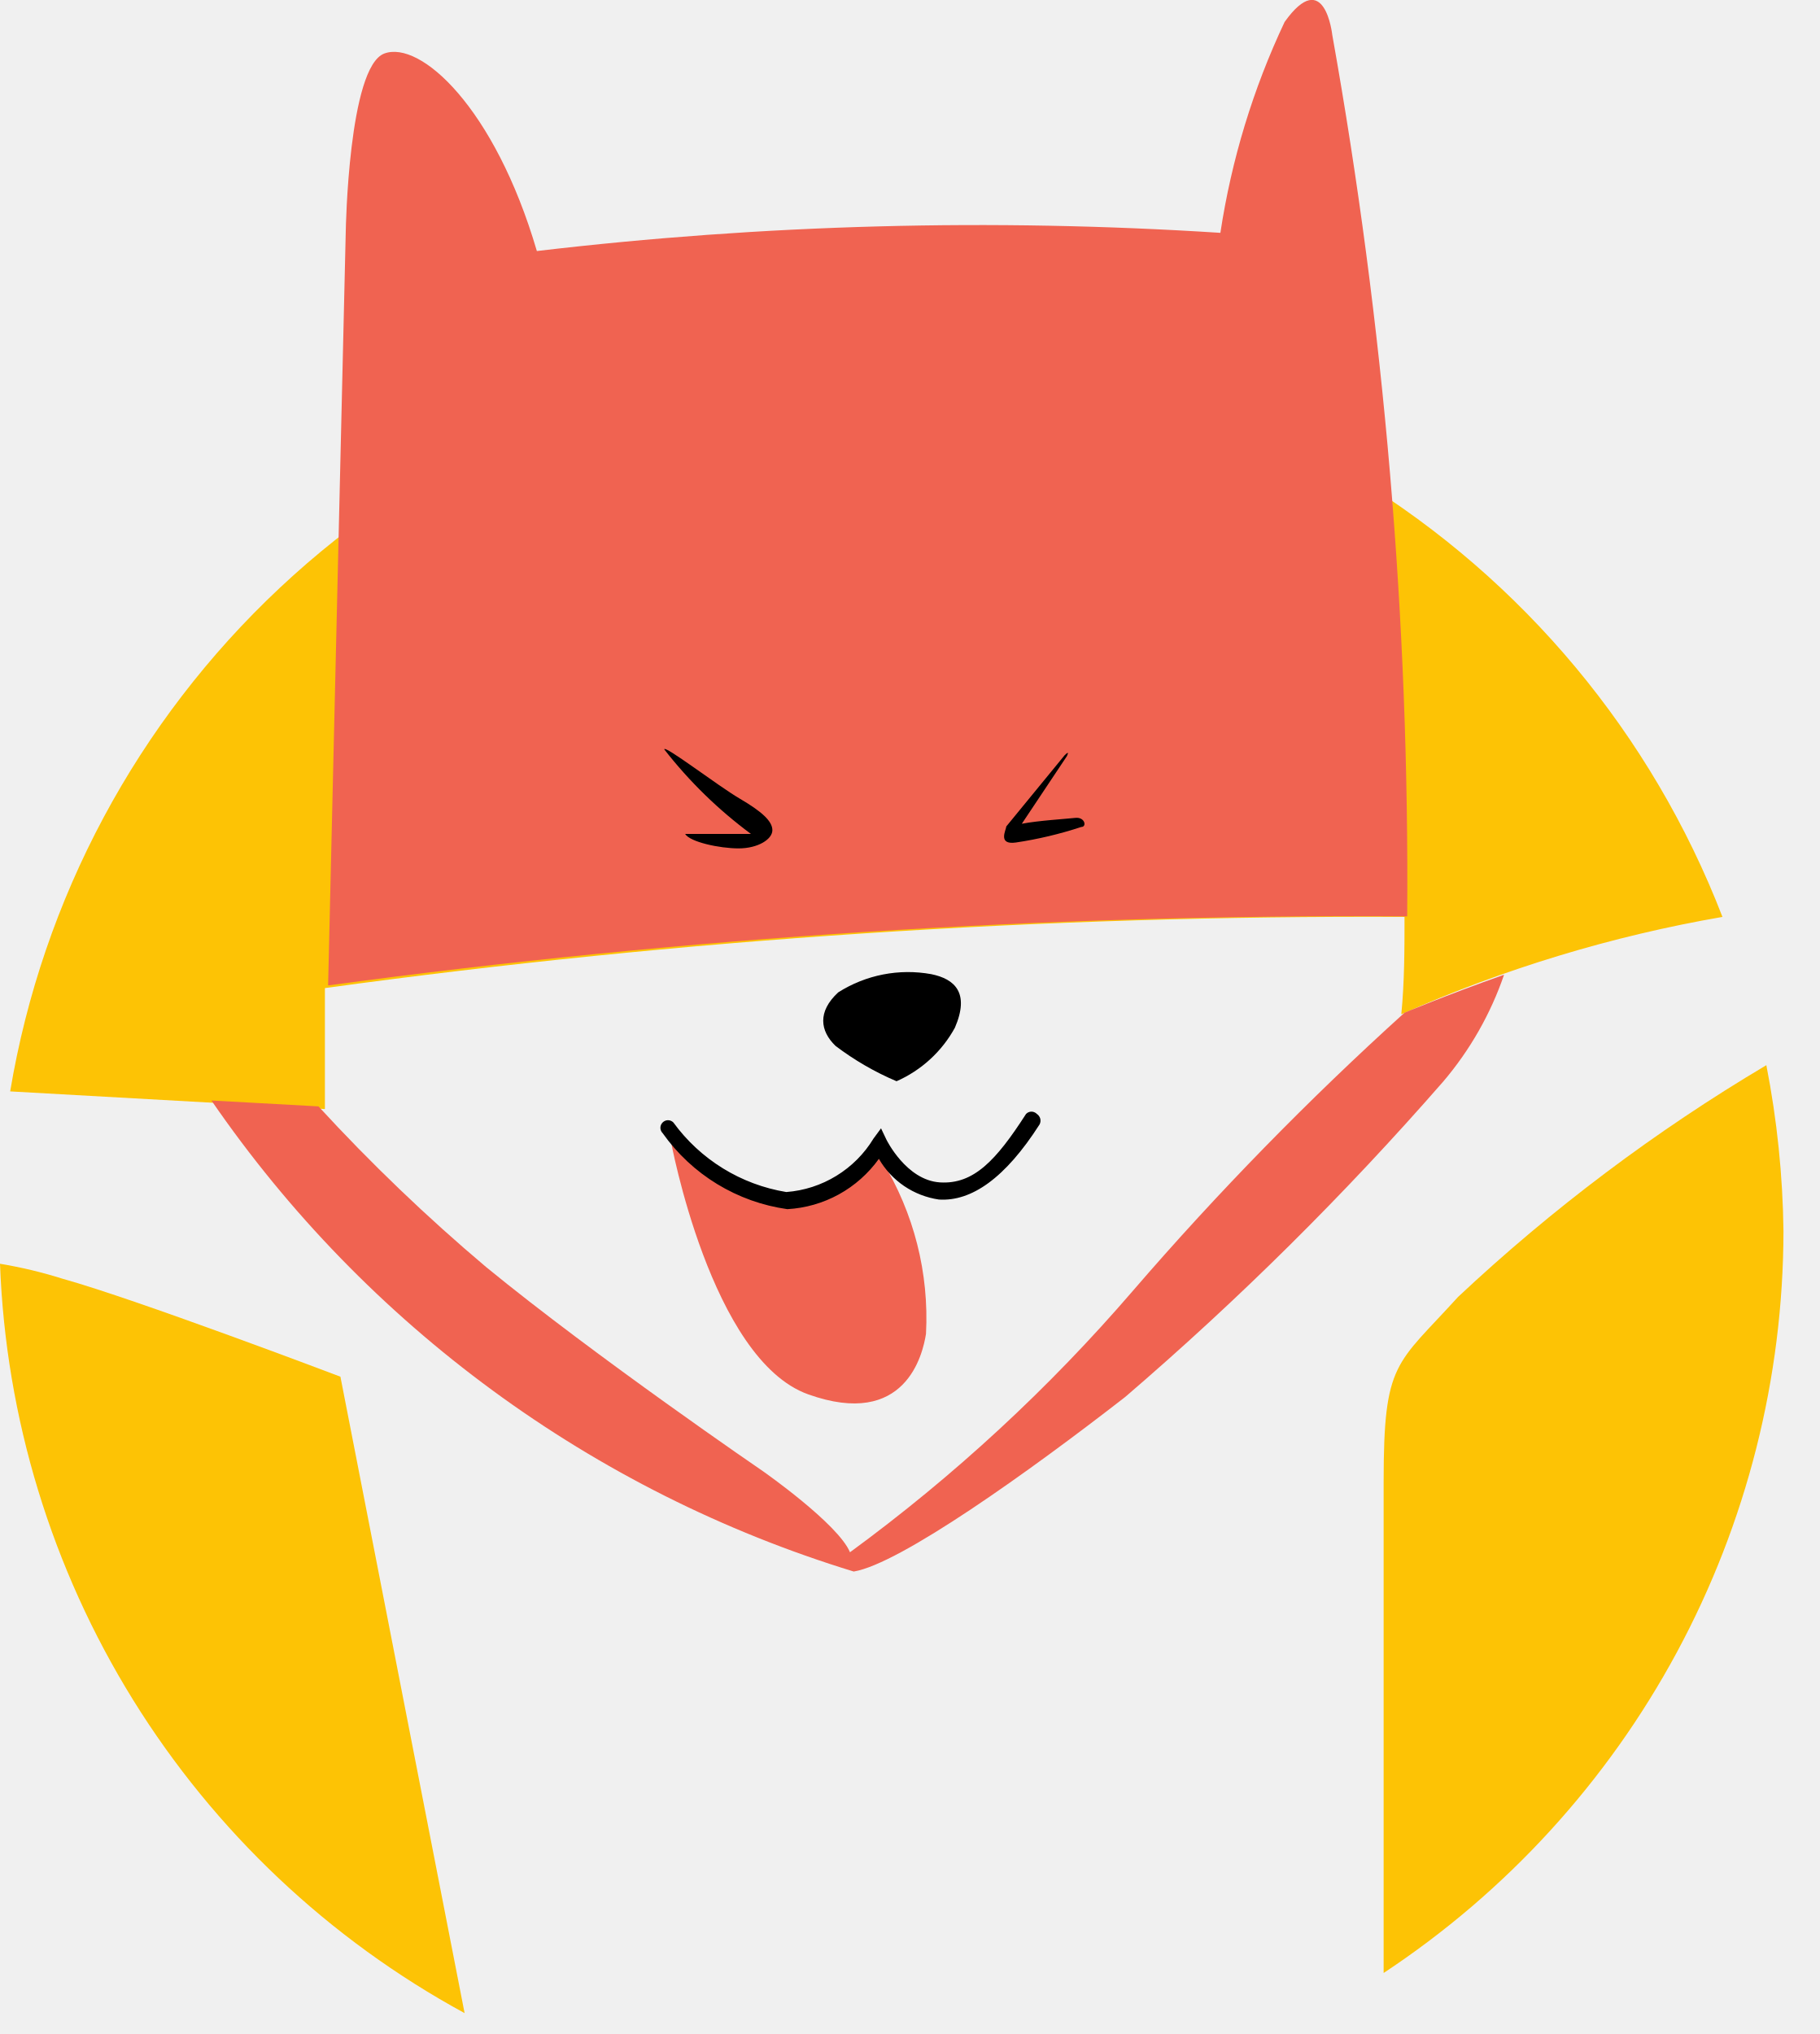
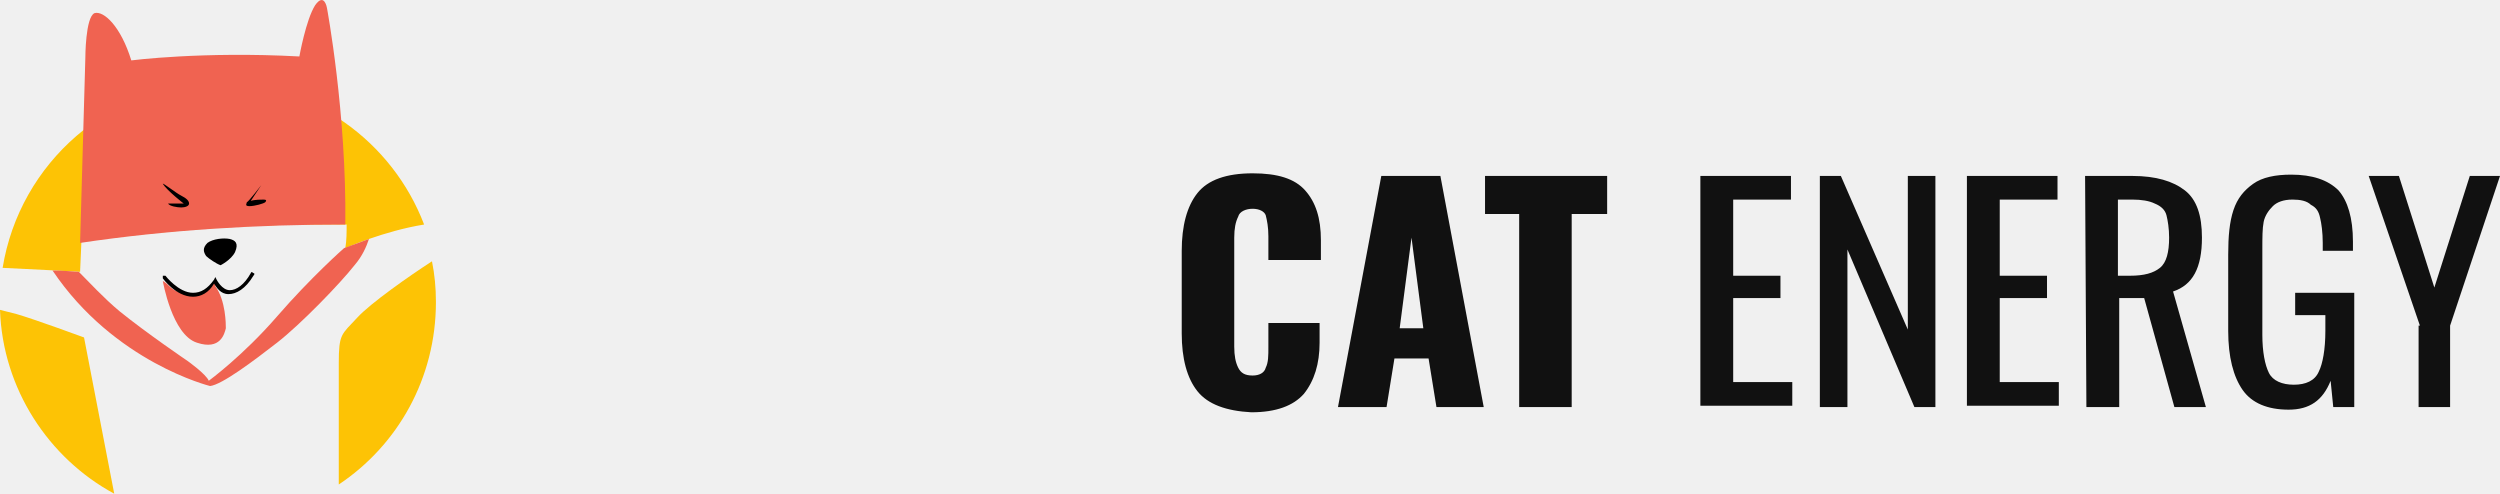
- <svg xmlns="http://www.w3.org/2000/svg" width="34" height="38" viewBox="0 0 34 38" fill="none">
-   <g clip-path="url(#clip0)">
-     <path d="M6.07 20.72V18.46C12.754 17.542 19.494 17.098 26.24 17.13C26.24 17.73 26.24 18.34 26.18 18.95C28.098 18.099 30.113 17.488 32.18 17.13C30.863 13.722 28.462 10.841 25.347 8.931C22.232 7.021 18.576 6.186 14.941 6.557C11.306 6.927 7.894 8.482 5.229 10.981C2.563 13.48 0.793 16.786 0.19 20.39L6.07 20.72Z" fill="#FDC305" />
-     <path d="M27.24 24.23C26.08 25.51 25.85 25.43 25.85 27.68C25.85 28.59 25.85 32.58 25.85 36.86C28.142 35.346 30.024 33.288 31.328 30.869C32.632 28.451 33.316 25.747 33.32 23C33.307 21.959 33.2 20.922 33 19.9C30.928 21.13 28.997 22.581 27.24 24.23Z" fill="#FDC305" />
-     <path d="M6.36 25.72C6.36 25.72 2.57 24.28 1.17 23.89C0.787 23.769 0.396 23.676 0 23.61C0.108 26.496 0.966 29.304 2.487 31.759C4.009 34.213 6.143 36.23 8.68 37.61L6.36 25.72Z" fill="#FDC305" />
-     <path d="M26.29 17.12C26.331 11.599 25.862 6.085 24.89 0.65C24.89 0.65 24.75 -0.64 24 0.41C23.411 1.658 23.007 2.985 22.8 4.35C18.542 4.076 14.268 4.19 10.03 4.69C9.24 2 7.85 0.75 7.18 1C6.51 1.25 6.46 4.31 6.46 4.31L6.13 18.41C12.811 17.506 19.548 17.075 26.29 17.12Z" fill="#F06351" />
-     <path d="M12.41 14C12.41 13.91 13.41 14.68 13.82 14.92C14.23 15.16 14.43 15.34 14.43 15.51C14.43 15.68 14.16 15.85 13.8 15.85C13.44 15.85 12.89 15.73 12.8 15.58H13.74H14.03C13.421 15.129 12.876 14.598 12.41 14Z" fill="black" />
-     <path d="M19.89 14.11L18.8 15.44C18.8 15.5 18.63 15.79 18.98 15.74C19.394 15.678 19.802 15.581 20.2 15.45C20.31 15.45 20.27 15.26 20.09 15.28C19.91 15.3 19.4 15.33 19.09 15.39L19.93 14.13C19.93 14.13 20 14 19.89 14.11Z" fill="black" />
-     <path d="M16.75 20.2C17.213 19.996 17.597 19.644 17.84 19.2C18.12 18.55 17.84 18.29 17.4 18.2C16.798 18.09 16.177 18.212 15.66 18.54C15.27 18.9 15.32 19.26 15.61 19.54C15.961 19.806 16.344 20.028 16.75 20.2Z" fill="black" />
-     <path d="M16.35 21.45C16.238 21.678 16.082 21.883 15.89 22.05C15.605 22.279 15.255 22.412 14.89 22.43C14.364 22.472 13.841 22.319 13.42 22C13.222 21.881 13.044 21.732 12.89 21.56C12.79 21.449 12.667 21.36 12.53 21.3C12.53 21.3 13.28 25.4 15.1 26.05C16.92 26.7 17.24 25.3 17.3 24.92C17.36 23.785 17.074 22.659 16.48 21.69C16.46 21.38 16.45 21.58 16.35 21.45Z" fill="#F06351" />
-     <path d="M14.71 22.59C14.245 22.525 13.799 22.365 13.398 22.121C12.998 21.877 12.651 21.553 12.38 21.17C12.367 21.157 12.356 21.141 12.349 21.124C12.342 21.107 12.338 21.089 12.338 21.07C12.338 21.051 12.342 21.033 12.349 21.016C12.356 20.999 12.367 20.983 12.38 20.97C12.393 20.957 12.409 20.946 12.426 20.939C12.443 20.932 12.461 20.928 12.48 20.928C12.499 20.928 12.517 20.932 12.534 20.939C12.551 20.946 12.567 20.957 12.58 20.97C13.085 21.664 13.843 22.131 14.69 22.27C15.022 22.245 15.343 22.141 15.626 21.967C15.91 21.793 16.148 21.554 16.32 21.27L16.46 21.08L16.56 21.29C16.56 21.29 16.93 22.05 17.56 22.09C18.19 22.13 18.61 21.68 19.17 20.81C19.183 20.797 19.199 20.786 19.216 20.779C19.233 20.772 19.251 20.768 19.27 20.768C19.289 20.768 19.307 20.772 19.324 20.779C19.341 20.786 19.357 20.797 19.37 20.81C19.402 20.831 19.425 20.863 19.435 20.9C19.444 20.937 19.439 20.977 19.42 21.01C18.78 22.01 18.15 22.45 17.54 22.41C17.308 22.376 17.087 22.29 16.893 22.159C16.699 22.027 16.537 21.853 16.42 21.65C16.223 21.924 15.968 22.151 15.672 22.314C15.376 22.477 15.047 22.571 14.71 22.59Z" fill="black" />
-     <path d="M26.24 18.92C24.445 20.544 22.751 22.277 21.17 24.11C19.599 25.936 17.824 27.577 15.88 29C15.66 28.47 14.26 27.49 14.26 27.49C14.26 27.49 11.13 25.35 9.08 23.67C7.974 22.737 6.929 21.735 5.95 20.67L3.95 20.56C6.84 24.765 11.07 27.868 15.95 29.36C16.81 29.22 19.22 27.5 21.02 26.1C23.139 24.282 25.124 22.313 26.96 20.21C27.462 19.621 27.849 18.942 28.1 18.21C27 18.6 26.24 18.92 26.24 18.92Z" fill="#F06351" />
+ <svg xmlns="http://www.w3.org/2000/svg" version="1.1" id="Layer_1" x="0" y="0" viewBox="0 0 190.4 37.6" xml:space="preserve">
+   <style>.st0{fill:#fdc305}.st1{fill:#f06351}.st2{fill:#111}</style>
+   <path class="st0" d="M6.1 20.7l.1-2.3c6.7-.9 13.4-1.4 20.2-1.3 0 .6 0 1.2-.1 1.8 0 0 2.9-1.3 6-1.8-2.4-6.3-8.5-10.8-15.6-10.8C8.4 6.3 1.5 12.4.2 20.4c2.2.1 5.9.3 5.9.3zM27.2 24.2c-1.2 1.3-1.4 1.2-1.4 3.5v9.2c4.5-3 7.4-8.1 7.4-13.9 0-1.1-.1-2.1-.3-3.1-1.7 1.1-4.7 3.2-5.7 4.3zM6.4 25.7s-3.8-1.4-5.2-1.8L0 23.6c.2 6 3.7 11.3 8.7 14L6.4 25.7z" />
+   <path class="st1" d="M26.3 17.1C26.4 8.6 24.9.6 24.9.6s-.2-1.2-.9-.2c-.7 1.1-1.2 3.9-1.2 3.9-7.4-.4-12.8.3-12.8.3C9.2 2 7.9.8 7.2 1c-.7.3-.7 3.4-.7 3.4l-.4 14.1c6.7-1 13.5-1.4 20.2-1.4z" />
+   <path d="M12.4 14c0-.1 1 .7 1.4.9s.6.4.6.6c0 .2-.3.3-.6.3s-.9-.1-1-.3H14c.1.1-1.3-1-1.6-1.5zM19.9 14.1s-1 1.3-1.1 1.3c0 .1-.2.3.2.3s1.1-.2 1.2-.3.1-.2-.1-.2-.7 0-1 .1l.8-1.2s.1-.1 0 0zM16.8 20.2s.8-.4 1.1-1c.3-.7 0-.9-.4-1-.5-.1-1.3 0-1.7.3-.4.4-.3.7-.1 1 .2.2.8.6 1.1.7z" />
+   <path class="st1" d="M16.3 21.5s-.2.4-.5.6c-.2.2-.6.4-1 .4-.6 0-1.1-.2-1.5-.4-.2-.1-.4-.3-.5-.4-.2-.2-.4-.3-.4-.3s.7 4.1 2.6 4.7c1.8.6 2.1-.7 2.2-1.1 0-.3 0-2.1-.8-3.2.1-.4 0-.2-.1-.3z" />
+   <path d="M14.7 22.6c-1.3 0-2.3-1.4-2.3-1.4V21h.2s1 1.3 2.1 1.3c.6 0 1.1-.3 1.6-1l.1-.2.1.2s.4.8 1 .8c.5 0 1.1-.4 1.6-1.3 0-.1.1-.1.2 0 .1 0 .1.1 0 .2-.6 1-1.3 1.4-1.9 1.4s-.9-.5-1.1-.8c-.4.7-1 1-1.6 1z" />
+   <path class="st1" d="M26.2 18.9s-2.5 2.2-5.1 5.2-5.2 4.9-5.2 4.9c-.2-.5-1.6-1.5-1.6-1.5s-3.1-2.1-5.2-3.8c-1.2-1-2.3-2.2-3.1-3-.3 0-1.1-.1-2-.1 4.7 7 12 8.8 12 8.8.9-.1 3.3-1.9 5.1-3.3 1.8-1.4 4.8-4.5 5.9-5.9.6-.7.9-1.4 1.1-2-1.1.4-1.9.7-1.9.7z" />
+   <g>
+     <path class="st2" d="M1.2 19.6c-.8-1-1.2-2.5-1.2-4.4V8.9C0 7 .4 5.5 1.2 4.5S3.4 3 5.4 3c1.9 0 3.2.4 4 1.3.8.9 1.2 2.1 1.2 3.8v1.5h-4V7.8c0-.7-.1-1.2-.2-1.6-.1-.3-.5-.5-1-.5s-1 .2-1.1.6c-.2.4-.3.9-.3 1.6v8.3c0 .7.1 1.2.3 1.6.2.4.5.6 1.1.6.5 0 .9-.2 1-.6.2-.4.2-.9.2-1.6v-1.8h3.9v1.5c0 1.6-.4 2.9-1.2 3.9-.8.9-2.1 1.4-4 1.4-1.9-.1-3.3-.6-4.1-1.6zM15.2 3.2h4.5L23 20.8h-3.6l-.6-3.7h-2.6l-.6 3.7h-3.7l3.3-17.6zm3.2 11.6l-.9-6.9-.9 6.9h1.8zM25.8 6.1h-2.7V3.2h9.3v2.9h-2.7v14.7h-4V6.1h.1zM39.5 3.2h6.9V5H42v5.8h3.6v1.7H42v6.4h4.5v1.8h-7V3.2zM48.5 3.2h1.7l5.1 11.7V3.2h2.1v17.6h-1.6l-5.1-12v12h-2.1V3.2h-.1zM59.8 3.2h6.9V5h-4.4v5.8h3.6v1.7h-3.6v6.4h4.5v1.8h-7V3.2zM68.8 3.2h3.6c1.8 0 3.1.4 4 1.1s1.3 1.9 1.3 3.6c0 2.3-.7 3.6-2.2 4.1l2.5 8.8h-2.4l-2.3-8.3h-1.9v8.3h-2.5l-.1-17.6zm3.4 7.6c1.1 0 1.8-.2 2.3-.6.5-.4.7-1.2.7-2.3 0-.7-.1-1.3-.2-1.7s-.4-.7-.9-.9c-.4-.2-1-.3-1.7-.3h-1.1v5.8h.9zM80.8 19.5c-.7-1-1.1-2.5-1.1-4.5V9.2c0-1.4.1-2.5.4-3.4s.8-1.5 1.5-2 1.7-.7 2.9-.7c1.6 0 2.8.4 3.6 1.2.7.8 1.1 2.1 1.1 3.9v.7h-2.3v-.6c0-.8-.1-1.5-.2-1.9-.1-.5-.3-.8-.7-1-.3-.3-.8-.4-1.4-.4-.7 0-1.2.2-1.5.5s-.6.7-.7 1.2-.1 1.2-.1 2.1v6.5c0 1.3.2 2.3.5 2.9s1 .9 1.9.9 1.6-.3 1.9-1c.3-.6.5-1.7.5-3.1v-1.2h-2.3v-1.7h4.5v8.7h-1.6l-.2-2c-.6 1.5-1.6 2.2-3.2 2.2s-2.8-.5-3.5-1.5zM94.3 14.6L90.4 3.2h2.3l2.7 8.5 2.7-8.5h2.3l-3.8 11.4v6.2h-2.4v-6.2h.1z" transform="translate(90 10.2)" />
  </g>
-   <defs>
-     <clipPath id="clip0">
-       <rect width="33.32" height="37.61" fill="white" />
-     </clipPath>
-   </defs>
</svg>
